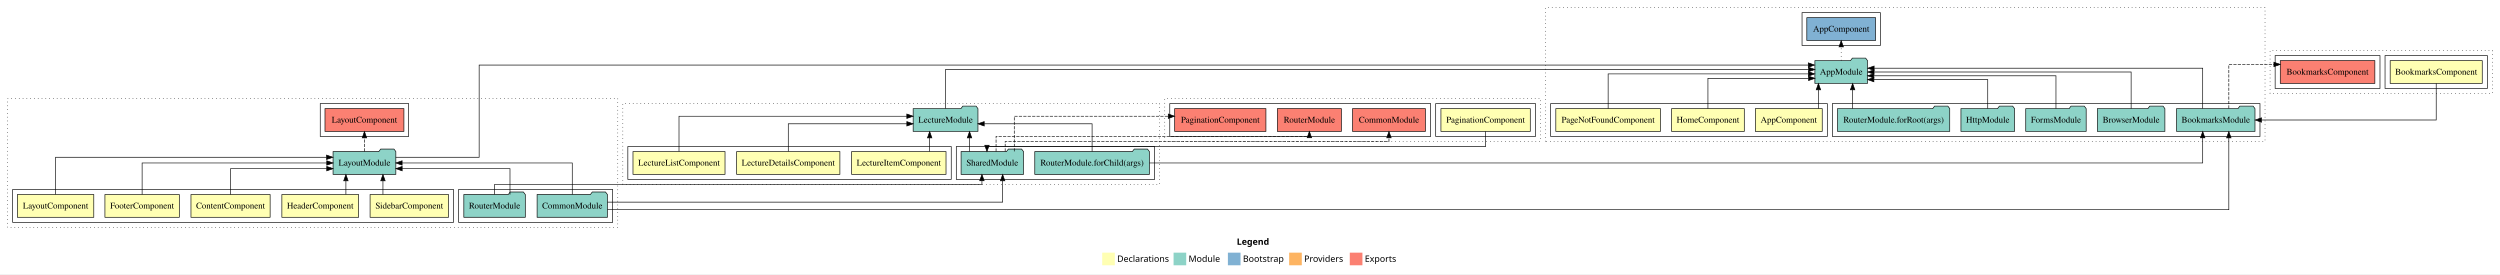
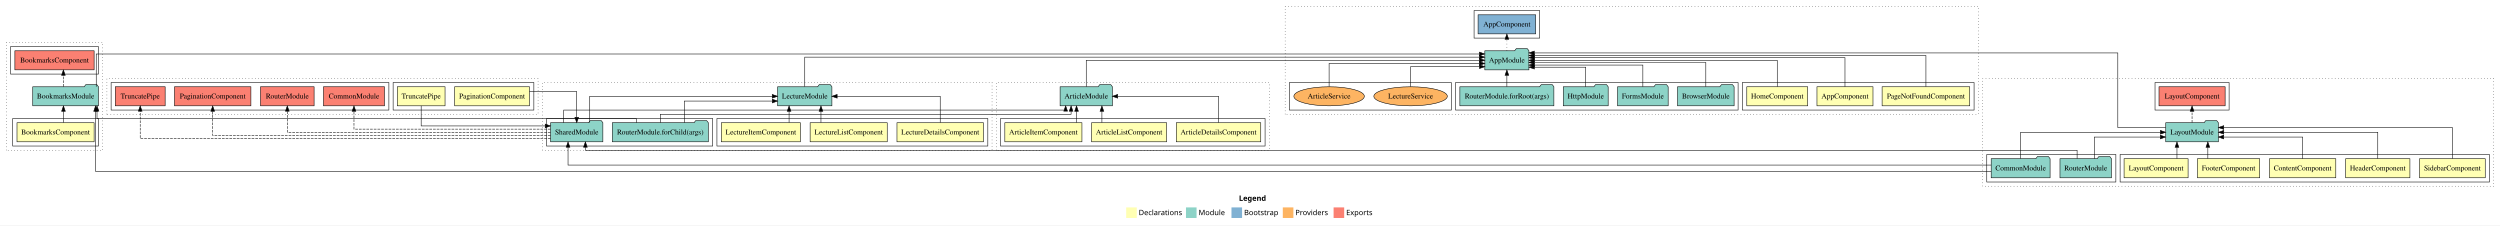
- <svg xmlns="http://www.w3.org/2000/svg" width="3958pt" height="434pt" viewBox="0.00 0.00 3958.00 434.00">
-   <g id="graph0" class="graph" transform="scale(1 1) rotate(0) translate(4 430)">
-     <polygon fill="white" stroke="none" points="-4,4 -4,-430 3954,-430 3954,4 -4,4" />
-     <text text-anchor="start" x="1954.01" y="-42.4" font-family="sans-serif" font-weight="bold" font-size="14.00">Legend</text>
-     <polygon fill="#ffffb3" stroke="none" points="1741,-10 1741,-30 1761,-30 1761,-10 1741,-10" />
-     <text text-anchor="start" x="1764.63" y="-15.4" font-family="sans-serif" font-size="14.00">  Declarations</text>
-     <polygon fill="#8dd3c7" stroke="none" points="1854,-10 1854,-30 1874,-30 1874,-10 1854,-10" />
-     <text text-anchor="start" x="1877.73" y="-15.4" font-family="sans-serif" font-size="14.00">  Module</text>
-     <polygon fill="#80b1d3" stroke="none" points="1940,-10 1940,-30 1960,-30 1960,-10 1940,-10" />
-     <text text-anchor="start" x="1963.78" y="-15.4" font-family="sans-serif" font-size="14.00">  Bootstrap</text>
-     <polygon fill="#fdb462" stroke="none" points="2037,-10 2037,-30 2057,-30 2057,-10 2037,-10" />
-     <text text-anchor="start" x="2060.67" y="-15.4" font-family="sans-serif" font-size="14.00">  Providers</text>
-     <polygon fill="#fb8072" stroke="none" points="2133,-10 2133,-30 2153,-30 2153,-10 2133,-10" />
-     <text text-anchor="start" x="2156.73" y="-15.4" font-family="sans-serif" font-size="14.00">  Exports</text>
+ <svg xmlns="http://www.w3.org/2000/svg" width="4725pt" height="426pt" viewBox="0.00 0.00 4725.00 426.00">
+   <g id="graph0" class="graph" transform="scale(1 1) rotate(0) translate(4 422)">
+     <polygon fill="white" stroke="none" points="-4,4 -4,-422 4721,-422 4721,4 -4,4" />
+     <text text-anchor="start" x="2337.51" y="-42.4" font-family="sans-serif" font-weight="bold" font-size="14.00">Legend</text>
+     <polygon fill="#ffffb3" stroke="none" points="2124.5,-10 2124.5,-30 2144.5,-30 2144.5,-10 2124.5,-10" />
+     <text text-anchor="start" x="2148.13" y="-15.4" font-family="sans-serif" font-size="14.00">  Declarations</text>
+     <polygon fill="#8dd3c7" stroke="none" points="2237.5,-10 2237.5,-30 2257.5,-30 2257.5,-10 2237.5,-10" />
+     <text text-anchor="start" x="2261.23" y="-15.4" font-family="sans-serif" font-size="14.00">  Module</text>
+     <polygon fill="#80b1d3" stroke="none" points="2323.5,-10 2323.5,-30 2343.5,-30 2343.5,-10 2323.5,-10" />
+     <text text-anchor="start" x="2347.28" y="-15.4" font-family="sans-serif" font-size="14.00">  Bootstrap</text>
+     <polygon fill="#fdb462" stroke="none" points="2420.5,-10 2420.5,-30 2440.5,-30 2440.5,-10 2420.5,-10" />
+     <text text-anchor="start" x="2444.17" y="-15.4" font-family="sans-serif" font-size="14.00">  Providers</text>
+     <polygon fill="#fb8072" stroke="none" points="2516.5,-10 2516.5,-30 2536.5,-30 2536.5,-10 2516.5,-10" />
+     <text text-anchor="start" x="2540.23" y="-15.4" font-family="sans-serif" font-size="14.00">  Exports</text>
    <g id="clust1" class="cluster">
-       <polygon fill="none" stroke="black" stroke-dasharray="1,5" points="982,-138 982,-266 1832,-266 1832,-138 982,-138" />
+       <polygon fill="none" stroke="black" stroke-dasharray="1,5" points="1021,-138 1021,-266 1871,-266 1871,-138 1021,-138" />
    </g>
    <g id="clust2" class="cluster">
-       <polygon fill="none" stroke="black" points="990,-146 990,-198 1502,-198 1502,-146 990,-146" />
+       <polygon fill="none" stroke="black" points="1351,-146 1351,-198 1863,-198 1863,-146 1351,-146" />
    </g>
    <g id="clust6" class="cluster">
-       <polygon fill="none" stroke="black" points="1510,-146 1510,-198 1824,-198 1824,-146 1510,-146" />
+       <polygon fill="none" stroke="black" points="1029,-146 1029,-198 1343,-198 1343,-146 1029,-146" />
    </g>
    <g id="clust10" class="cluster">
-       <polygon fill="none" stroke="black" stroke-dasharray="1,5" points="8,-70 8,-274 974,-274 974,-70 8,-70" />
+       <polygon fill="none" stroke="black" stroke-dasharray="1,5" points="3743,-70 3743,-274 4709,-274 4709,-70 3743,-70" />
    </g>
    <g id="clust11" class="cluster">
-       <polygon fill="none" stroke="black" points="16,-78 16,-130 714,-130 714,-78 16,-78" />
+       <polygon fill="none" stroke="black" points="4003,-78 4003,-130 4701,-130 4701,-78 4003,-78" />
    </g>
    <g id="clust17" class="cluster">
-       <polygon fill="none" stroke="black" points="722,-78 722,-130 966,-130 966,-78 722,-78" />
+       <polygon fill="none" stroke="black" points="3751,-78 3751,-130 3995,-130 3995,-78 3751,-78" />
    </g>
    <g id="clust18" class="cluster">
-       <polygon fill="none" stroke="black" points="503,-214 503,-266 643,-266 643,-214 503,-214" />
+       <polygon fill="none" stroke="black" points="4069,-214 4069,-266 4209,-266 4209,-214 4069,-214" />
    </g>
    <g id="clust21" class="cluster">
-       <polygon fill="none" stroke="black" stroke-dasharray="1,5" points="1840,-206 1840,-274 2435,-274 2435,-206 1840,-206" />
+       <polygon fill="none" stroke="black" stroke-dasharray="1,5" points="198,-206 198,-274 1013,-274 1013,-206 198,-206" />
    </g>
    <g id="clust22" class="cluster">
-       <polygon fill="none" stroke="black" points="2269,-214 2269,-266 2427,-266 2427,-214 2269,-214" />
-     </g>
-     <g id="clust25" class="cluster">
-       <polygon fill="none" stroke="black" points="1848,-214 1848,-266 2261,-266 2261,-214 1848,-214" />
-     </g>
-     <g id="clust28" class="cluster">
-       <polygon fill="none" stroke="black" stroke-dasharray="1,5" points="2443,-206 2443,-418 3582,-418 3582,-206 2443,-206" />
+       <polygon fill="none" stroke="black" points="739,-214 739,-266 1005,-266 1005,-214 739,-214" />
+     </g>
+     <g id="clust26" class="cluster">
+       <polygon fill="none" stroke="black" points="206,-214 206,-266 731,-266 731,-214 206,-214" />
    </g>
    <g id="clust29" class="cluster">
-       <polygon fill="none" stroke="black" points="2451,-214 2451,-266 2889,-266 2889,-214 2451,-214" />
+       <polygon fill="none" stroke="black" stroke-dasharray="1,5" points="8,-138 8,-342 190,-342 190,-138 8,-138" />
+     </g>
+     <g id="clust30" class="cluster">
+       <polygon fill="none" stroke="black" points="20,-146 20,-198 182,-198 182,-146 20,-146" />
    </g>
    <g id="clust33" class="cluster">
-       <polygon fill="none" stroke="black" points="2897,-214 2897,-266 3574,-266 3574,-214 2897,-214" />
-     </g>
-     <g id="clust35" class="cluster">
-       <polygon fill="none" stroke="black" points="2849,-358 2849,-410 2973,-410 2973,-358 2849,-358" />
+       <polygon fill="none" stroke="black" points="16,-282 16,-334 182,-334 182,-282 16,-282" />
+     </g>
+     <g id="clust36" class="cluster">
+       <polygon fill="none" stroke="black" stroke-dasharray="1,5" points="1879,-138 1879,-266 2395,-266 2395,-138 1879,-138" />
    </g>
    <g id="clust37" class="cluster">
-       <polygon fill="none" stroke="black" stroke-dasharray="1,5" points="3590,-282 3590,-350 3942,-350 3942,-282 3590,-282" />
-     </g>
-     <g id="clust38" class="cluster">
-       <polygon fill="none" stroke="black" points="3772,-290 3772,-342 3934,-342 3934,-290 3772,-290" />
-     </g>
-     <g id="clust41" class="cluster">
-       <polygon fill="none" stroke="black" points="3598,-290 3598,-342 3764,-342 3764,-290 3598,-290" />
+       <polygon fill="none" stroke="black" points="1887,-146 1887,-198 2387,-198 2387,-146 1887,-146" />
+     </g>
+     <g id="clust45" class="cluster">
+       <polygon fill="none" stroke="black" stroke-dasharray="1,5" points="2425,-206 2425,-410 3735,-410 3735,-206 2425,-206" />
+     </g>
+     <g id="clust46" class="cluster">
+       <polygon fill="none" stroke="black" points="3289,-214 3289,-266 3727,-266 3727,-214 3289,-214" />
+     </g>
+     <g id="clust50" class="cluster">
+       <polygon fill="none" stroke="black" points="2747,-214 2747,-266 3281,-266 3281,-214 2747,-214" />
+     </g>
+     <g id="clust52" class="cluster">
+       <polygon fill="none" stroke="black" points="2782,-350 2782,-402 2906,-402 2906,-350 2782,-350" />
+     </g>
+     <g id="clust53" class="cluster">
+       <polygon fill="none" stroke="black" points="2433,-214 2433,-266 2739,-266 2739,-214 2433,-214" />
    </g>
    <g id="node1" class="node">
-       <polygon fill="#ffffb3" stroke="black" points="1143.86,-190 998.142,-190 998.142,-154 1143.86,-154 1143.86,-190" />
-       <text text-anchor="middle" x="1071" y="-167.8" font-family="Times,serif" font-size="14.00">LectureListComponent</text>
+       <polygon fill="#ffffb3" stroke="black" points="1672.86,-190 1527.14,-190 1527.14,-154 1672.86,-154 1672.86,-190" />
+       <text text-anchor="middle" x="1600" y="-167.8" font-family="Times,serif" font-size="14.00">LectureListComponent</text>
    </g>
    <g id="node4" class="node">
-       <polygon fill="#8dd3c7" stroke="black" points="1544.3,-258 1541.3,-262 1520.3,-262 1517.3,-258 1441.7,-258 1441.7,-222 1544.3,-222 1544.3,-258" />
-       <text text-anchor="middle" x="1493" y="-235.8" font-family="Times,serif" font-size="14.00">LectureModule</text>
+       <polygon fill="#8dd3c7" stroke="black" points="1568.3,-258 1565.3,-262 1544.3,-262 1541.3,-258 1465.7,-258 1465.7,-222 1568.3,-222 1568.3,-258" />
+       <text text-anchor="middle" x="1517" y="-235.8" font-family="Times,serif" font-size="14.00">LectureModule</text>
    </g>
    <g id="edge1" class="edge">
-       <path fill="none" stroke="black" d="M1071,-190.292C1071,-212.206 1071,-246 1071,-246 1071,-246 1431.68,-246 1431.68,-246" />
-       <polygon fill="black" stroke="black" points="1431.68,-249.5 1441.68,-246 1431.68,-242.5 1431.68,-249.5" />
+       <path fill="none" stroke="black" d="M1547.61,-190.223C1547.61,-190.223 1547.61,-211.727 1547.61,-211.727" />
+       <polygon fill="black" stroke="black" points="1544.11,-211.727 1547.61,-221.727 1551.11,-211.727 1544.11,-211.727" />
    </g>
    <g id="node2" class="node">
-       <polygon fill="#ffffb3" stroke="black" points="1493.74,-190 1344.26,-190 1344.26,-154 1493.74,-154 1493.74,-190" />
-       <text text-anchor="middle" x="1419" y="-167.8" font-family="Times,serif" font-size="14.00">LectureItemComponent</text>
+       <polygon fill="#ffffb3" stroke="black" points="1508.74,-190 1359.26,-190 1359.26,-154 1508.74,-154 1508.74,-190" />
+       <text text-anchor="middle" x="1434" y="-167.8" font-family="Times,serif" font-size="14.00">LectureItemComponent</text>
    </g>
    <g id="edge2" class="edge">
-       <path fill="none" stroke="black" d="M1467.86,-190.223C1467.86,-190.223 1467.86,-211.727 1467.86,-211.727" />
-       <polygon fill="black" stroke="black" points="1464.36,-211.727 1467.86,-221.727 1471.36,-211.727 1464.36,-211.727" />
+       <path fill="none" stroke="black" d="M1487.36,-190.223C1487.36,-190.223 1487.36,-211.727 1487.36,-211.727" />
+       <polygon fill="black" stroke="black" points="1483.86,-211.727 1487.36,-221.727 1490.86,-211.727 1483.86,-211.727" />
    </g>
    <g id="node3" class="node">
-       <polygon fill="#ffffb3" stroke="black" points="1325.73,-190 1162.27,-190 1162.27,-154 1325.73,-154 1325.73,-190" />
-       <text text-anchor="middle" x="1244" y="-167.8" font-family="Times,serif" font-size="14.00">LectureDetailsComponent</text>
+       <polygon fill="#ffffb3" stroke="black" points="1854.73,-190 1691.27,-190 1691.27,-154 1854.73,-154 1854.73,-190" />
+       <text text-anchor="middle" x="1773" y="-167.8" font-family="Times,serif" font-size="14.00">LectureDetailsComponent</text>
    </g>
    <g id="edge3" class="edge">
-       <path fill="none" stroke="black" d="M1244,-190.267C1244,-208.555 1244,-234 1244,-234 1244,-234 1431.71,-234 1431.71,-234" />
-       <polygon fill="black" stroke="black" points="1431.71,-237.5 1441.71,-234 1431.71,-230.5 1431.71,-237.5" />
+       <path fill="none" stroke="black" d="M1773,-190.223C1773,-210.365 1773,-240 1773,-240 1773,-240 1578.19,-240 1578.19,-240" />
+       <polygon fill="black" stroke="black" points="1578.19,-236.5 1568.19,-240 1578.19,-243.5 1578.19,-236.5" />
+     </g>
+     <g id="node32" class="node">
+       <polygon fill="#8dd3c7" stroke="black" points="2885.66,-326 2882.66,-330 2861.66,-330 2858.66,-326 2802.34,-326 2802.34,-290 2885.66,-290 2885.66,-326" />
+       <text text-anchor="middle" x="2844" y="-303.8" font-family="Times,serif" font-size="14.00">AppModule</text>
+     </g>
+     <g id="edge38" class="edge">
+       <path fill="none" stroke="black" d="M1517,-258.292C1517,-280.206 1517,-314 1517,-314 1517,-314 2792.09,-314 2792.09,-314" />
+       <polygon fill="black" stroke="black" points="2792.09,-317.5 2802.09,-314 2792.09,-310.5 2792.09,-317.5" />
+     </g>
+     <g id="node5" class="node">
+       <polygon fill="#8dd3c7" stroke="black" points="1135.42,-190 1132.42,-194 1111.42,-194 1108.42,-190 1036.58,-190 1036.58,-154 1135.42,-154 1135.42,-190" />
+       <text text-anchor="middle" x="1086" y="-167.8" font-family="Times,serif" font-size="14.00">SharedModule</text>
+     </g>
+     <g id="edge4" class="edge">
+       <path fill="none" stroke="black" d="M1110.61,-190.223C1110.61,-210.365 1110.61,-240 1110.61,-240 1110.61,-240 1455.53,-240 1455.53,-240" />
+       <polygon fill="black" stroke="black" points="1455.53,-243.5 1465.53,-240 1455.53,-236.5 1455.53,-243.5" />
+     </g>
+     <g id="node18" class="node">
+       <polygon fill="#fb8072" stroke="black" points="722.668,-258 607.332,-258 607.332,-222 722.668,-222 722.668,-258" />
+       <text text-anchor="middle" x="665" y="-235.8" font-family="Times,serif" font-size="14.00">CommonModule </text>
+     </g>
+     <g id="edge18" class="edge">
+       <path fill="none" stroke="black" stroke-dasharray="5,2" d="M1036.47,-178C925.18,-178 665,-178 665,-178 665,-178 665,-211.733 665,-211.733" />
+       <polygon fill="black" stroke="black" points="661.5,-211.733 665,-221.733 668.5,-211.733 661.5,-211.733" />
+     </g>
+     <g id="node19" class="node">
+       <polygon fill="#fb8072" stroke="black" points="589.652,-258 488.348,-258 488.348,-222 589.652,-222 589.652,-258" />
+       <text text-anchor="middle" x="539" y="-235.8" font-family="Times,serif" font-size="14.00">RouterModule </text>
+     </g>
+     <g id="edge19" class="edge">
+       <path fill="none" stroke="black" stroke-dasharray="5,2" d="M1036.49,-172C901.844,-172 539,-172 539,-172 539,-172 539,-211.777 539,-211.777" />
+       <polygon fill="black" stroke="black" points="535.5,-211.777 539,-221.777 542.5,-211.777 535.5,-211.777" />
+     </g>
+     <g id="node20" class="node">
+       <polygon fill="#fb8072" stroke="black" points="470.216,-258 325.784,-258 325.784,-222 470.216,-222 470.216,-258" />
+       <text text-anchor="middle" x="398" y="-235.8" font-family="Times,serif" font-size="14.00">PaginationComponent </text>
+     </g>
+     <g id="edge20" class="edge">
+       <path fill="none" stroke="black" stroke-dasharray="5,2" d="M1036.52,-166C878.769,-166 398,-166 398,-166 398,-166 398,-211.708 398,-211.708" />
+       <polygon fill="black" stroke="black" points="394.5,-211.708 398,-221.708 401.5,-211.708 394.5,-211.708" />
+     </g>
+     <g id="node21" class="node">
+       <polygon fill="#fb8072" stroke="black" points="308.135,-258 213.865,-258 213.865,-222 308.135,-222 308.135,-258" />
+       <text text-anchor="middle" x="261" y="-235.8" font-family="Times,serif" font-size="14.00">TruncatePipe </text>
+     </g>
+     <g id="edge21" class="edge">
+       <path fill="none" stroke="black" stroke-dasharray="5,2" d="M1036.56,-160C858.57,-160 261,-160 261,-160 261,-160 261,-211.847 261,-211.847" />
+       <polygon fill="black" stroke="black" points="257.5,-211.847 261,-221.847 264.5,-211.847 257.5,-211.847" />
+     </g>
+     <g id="node28" class="node">
+       <polygon fill="#8dd3c7" stroke="black" points="2098.42,-258 2095.42,-262 2074.42,-262 2071.42,-258 1999.58,-258 1999.58,-222 2098.42,-222 2098.42,-258" />
+       <text text-anchor="middle" x="2049" y="-235.8" font-family="Times,serif" font-size="14.00">ArticleModule</text>
+     </g>
+     <g id="edge29" class="edge">
+       <path fill="none" stroke="black" d="M1061.39,-190.056C1061.39,-201.439 1061.39,-214 1061.39,-214 1061.39,-214 2010.08,-214 2010.08,-214 2010.08,-214 2010.08,-214.794 2010.08,-214.794" />
+       <polygon fill="black" stroke="black" points="2006.58,-211.942 2010.08,-221.942 2013.58,-211.942 2006.58,-211.942" />
+     </g>
+     <g id="node6" class="node">
+       <polygon fill="#8dd3c7" stroke="black" points="1334.73,-190 1331.73,-194 1310.73,-194 1307.73,-190 1153.27,-190 1153.27,-154 1334.73,-154 1334.73,-190" />
+       <text text-anchor="middle" x="1244" y="-167.8" font-family="Times,serif" font-size="14.00">RouterModule.forChild(args)</text>
+     </g>
+     <g id="edge5" class="edge">
+       <path fill="none" stroke="black" d="M1289.31,-190.023C1289.31,-207.373 1289.31,-231 1289.31,-231 1289.31,-231 1455.62,-231 1455.62,-231" />
+       <polygon fill="black" stroke="black" points="1455.62,-234.5 1465.62,-231 1455.62,-227.5 1455.62,-234.5" />
    </g>
    <g id="node23" class="node">
-       <polygon fill="#8dd3c7" stroke="black" points="2952.66,-334 2949.66,-338 2928.66,-338 2925.66,-334 2869.34,-334 2869.34,-298 2952.66,-298 2952.66,-334" />
-       <text text-anchor="middle" x="2911" y="-311.8" font-family="Times,serif" font-size="14.00">AppModule</text>
+       <polygon fill="#8dd3c7" stroke="black" points="182.097,-258 179.097,-262 158.097,-262 155.097,-258 57.903,-258 57.903,-222 182.097,-222 182.097,-258" />
+       <text text-anchor="middle" x="120" y="-235.8" font-family="Times,serif" font-size="14.00">BookmarksModule</text>
+     </g>
+     <g id="edge24" class="edge">
+       <path fill="none" stroke="black" d="M1198.69,-190.058C1198.69,-194.495 1198.69,-198 1198.69,-198 1198.69,-198 179.345,-198 179.345,-198 179.345,-198 179.345,-211.944 179.345,-211.944" />
+       <polygon fill="black" stroke="black" points="175.846,-211.944 179.345,-221.944 182.846,-211.945 175.846,-211.944" />
+     </g>
+     <g id="edge30" class="edge">
+       <path fill="none" stroke="black" d="M1244,-190.194C1244,-198.278 1244,-206 1244,-206 1244,-206 2020.36,-206 2020.36,-206 2020.36,-206 2020.36,-211.806 2020.36,-211.806" />
+       <polygon fill="black" stroke="black" points="2016.86,-211.806 2020.36,-221.806 2023.86,-211.806 2016.86,-211.806" />
+     </g>
+     <g id="node7" class="node">
+       <polygon fill="#ffffb3" stroke="black" points="4131.49,-122 4010.51,-122 4010.51,-86 4131.49,-86 4131.49,-122" />
+       <text text-anchor="middle" x="4071" y="-99.8" font-family="Times,serif" font-size="14.00">LayoutComponent</text>
+     </g>
+     <g id="node12" class="node">
+       <polygon fill="#8dd3c7" stroke="black" points="4188.71,-190 4185.71,-194 4164.71,-194 4161.71,-190 4089.29,-190 4089.29,-154 4188.71,-154 4188.71,-190" />
+       <text text-anchor="middle" x="4139" y="-167.8" font-family="Times,serif" font-size="14.00">LayoutModule</text>
+     </g>
+     <g id="edge6" class="edge">
+       <path fill="none" stroke="black" d="M4110.45,-122.223C4110.45,-122.223 4110.45,-143.727 4110.45,-143.727" />
+       <polygon fill="black" stroke="black" points="4106.95,-143.727 4110.45,-153.727 4113.95,-143.727 4106.95,-143.727" />
+     </g>
+     <g id="node8" class="node">
+       <polygon fill="#ffffb3" stroke="black" points="4693.1,-122 4568.9,-122 4568.9,-86 4693.1,-86 4693.1,-122" />
+       <text text-anchor="middle" x="4631" y="-99.8" font-family="Times,serif" font-size="14.00">SidebarComponent</text>
+     </g>
+     <g id="edge7" class="edge">
+       <path fill="none" stroke="black" d="M4631,-122.248C4631,-145.018 4631,-181 4631,-181 4631,-181 4198.88,-181 4198.88,-181" />
+       <polygon fill="black" stroke="black" points="4198.88,-177.5 4188.88,-181 4198.88,-184.5 4198.88,-177.5" />
+     </g>
+     <g id="node9" class="node">
+       <polygon fill="#ffffb3" stroke="black" points="4550.74,-122 4429.26,-122 4429.26,-86 4550.74,-86 4550.74,-122" />
+       <text text-anchor="middle" x="4490" y="-99.8" font-family="Times,serif" font-size="14.00">HeaderComponent</text>
+     </g>
+     <g id="edge8" class="edge">
+       <path fill="none" stroke="black" d="M4490,-122.223C4490,-142.365 4490,-172 4490,-172 4490,-172 4198.92,-172 4198.92,-172" />
+       <polygon fill="black" stroke="black" points="4198.92,-168.5 4188.92,-172 4198.92,-175.5 4198.92,-168.5" />
+     </g>
+     <g id="node10" class="node">
+       <polygon fill="#ffffb3" stroke="black" points="4410.67,-122 4285.33,-122 4285.33,-86 4410.67,-86 4410.67,-122" />
+       <text text-anchor="middle" x="4348" y="-99.8" font-family="Times,serif" font-size="14.00">ContentComponent</text>
+     </g>
+     <g id="edge9" class="edge">
+       <path fill="none" stroke="black" d="M4348,-122.023C4348,-139.373 4348,-163 4348,-163 4348,-163 4198.8,-163 4198.8,-163" />
+       <polygon fill="black" stroke="black" points="4198.8,-159.5 4188.8,-163 4198.8,-166.5 4198.8,-159.5" />
+     </g>
+     <g id="node11" class="node">
+       <polygon fill="#ffffb3" stroke="black" points="4266.88,-122 4149.12,-122 4149.12,-86 4266.88,-86 4266.88,-122" />
+       <text text-anchor="middle" x="4208" y="-99.8" font-family="Times,serif" font-size="14.00">FooterComponent</text>
+     </g>
+     <g id="edge10" class="edge">
+       <path fill="none" stroke="black" d="M4168.83,-122.223C4168.83,-122.223 4168.83,-143.727 4168.83,-143.727" />
+       <polygon fill="black" stroke="black" points="4165.33,-143.727 4168.83,-153.727 4172.33,-143.727 4165.33,-143.727" />
+     </g>
+     <g id="node15" class="node">
+       <polygon fill="#fb8072" stroke="black" points="4201.49,-258 4076.51,-258 4076.51,-222 4201.49,-222 4201.49,-258" />
+       <text text-anchor="middle" x="4139" y="-235.8" font-family="Times,serif" font-size="14.00">LayoutComponent </text>
+     </g>
+     <g id="edge13" class="edge">
+       <path fill="none" stroke="black" stroke-dasharray="5,2" d="M4139,-190.223C4139,-190.223 4139,-211.727 4139,-211.727" />
+       <polygon fill="black" stroke="black" points="4135.5,-211.727 4139,-221.727 4142.5,-211.727 4135.5,-211.727" />
+     </g>
+     <g id="edge37" class="edge">
+       <path fill="none" stroke="black" d="M4089.13,-181C4048.79,-181 3998.67,-181 3998.67,-181 3998.67,-181 3998.67,-322 3998.67,-322 3998.67,-322 2895.78,-322 2895.78,-322" />
+       <polygon fill="black" stroke="black" points="2895.78,-318.5 2885.78,-322 2895.78,-325.5 2895.78,-318.5" />
+     </g>
+     <g id="node13" class="node">
+       <polygon fill="#8dd3c7" stroke="black" points="3870.67,-122 3867.67,-126 3846.67,-126 3843.67,-122 3759.33,-122 3759.33,-86 3870.67,-86 3870.67,-122" />
+       <text text-anchor="middle" x="3815" y="-99.8" font-family="Times,serif" font-size="14.00">CommonModule</text>
+     </g>
+     <g id="edge16" class="edge">
+       <path fill="none" stroke="black" d="M3759.23,-110C3369.54,-110 1069.6,-110 1069.6,-110 1069.6,-110 1069.6,-143.733 1069.6,-143.733" />
+       <polygon fill="black" stroke="black" points="1066.1,-143.733 1069.6,-153.733 1073.1,-143.733 1066.1,-143.733" />
+     </g>
+     <g id="edge11" class="edge">
+       <path fill="none" stroke="black" d="M3815,-122.223C3815,-142.365 3815,-172 3815,-172 3815,-172 4079.09,-172 4079.09,-172" />
+       <polygon fill="black" stroke="black" points="4079.09,-175.5 4089.09,-172 4079.09,-168.5 4079.09,-175.5" />
+     </g>
+     <g id="edge23" class="edge">
+       <path fill="none" stroke="black" d="M3759.31,-98C3301.56,-98 176.643,-98 176.643,-98 176.643,-98 176.643,-211.727 176.643,-211.727" />
+       <polygon fill="black" stroke="black" points="173.143,-211.727 176.643,-221.727 180.143,-211.727 173.143,-211.727" />
+     </g>
+     <g id="node14" class="node">
+       <polygon fill="#8dd3c7" stroke="black" points="3986.65,-122 3983.65,-126 3962.65,-126 3959.65,-122 3889.35,-122 3889.35,-86 3986.65,-86 3986.65,-122" />
+       <text text-anchor="middle" x="3938" y="-99.8" font-family="Times,serif" font-size="14.00">RouterModule</text>
+     </g>
+     <g id="edge17" class="edge">
+       <path fill="none" stroke="black" d="M3921.72,-122.194C3921.72,-130.278 3921.72,-138 3921.72,-138 3921.72,-138 1102.4,-138 1102.4,-138 1102.4,-138 1102.4,-143.806 1102.4,-143.806" />
+       <polygon fill="black" stroke="black" points="1098.9,-143.806 1102.4,-153.806 1105.9,-143.806 1098.9,-143.806" />
+     </g>
+     <g id="edge12" class="edge">
+       <path fill="none" stroke="black" d="M3954.28,-122.023C3954.28,-139.373 3954.28,-163 3954.28,-163 3954.28,-163 4079.01,-163 4079.01,-163" />
+       <polygon fill="black" stroke="black" points="4079.01,-166.5 4089.01,-163 4079.01,-159.5 4079.01,-166.5" />
+     </g>
+     <g id="node16" class="node">
+       <polygon fill="#ffffb3" stroke="black" points="996.716,-258 855.284,-258 855.284,-222 996.716,-222 996.716,-258" />
+       <text text-anchor="middle" x="926" y="-235.8" font-family="Times,serif" font-size="14.00">PaginationComponent</text>
+     </g>
+     <g id="edge14" class="edge">
+       <path fill="none" stroke="black" d="M996.644,-249C1039.51,-249 1086,-249 1086,-249 1086,-249 1086,-200.248 1086,-200.248" />
+       <polygon fill="black" stroke="black" points="1089.5,-200.248 1086,-190.248 1082.5,-200.248 1089.5,-200.248" />
+     </g>
+     <g id="node17" class="node">
+       <polygon fill="#ffffb3" stroke="black" points="837.136,-258 746.864,-258 746.864,-222 837.136,-222 837.136,-258" />
+       <text text-anchor="middle" x="792" y="-235.8" font-family="Times,serif" font-size="14.00">TruncatePipe</text>
+     </g>
+     <g id="edge15" class="edge">
+       <path fill="none" stroke="black" d="M792,-221.973C792,-205.602 792,-184 792,-184 792,-184 1026.46,-184 1026.46,-184" />
+       <polygon fill="black" stroke="black" points="1026.46,-187.5 1036.46,-184 1026.46,-180.5 1026.46,-187.5" />
+     </g>
+     <g id="node22" class="node">
+       <polygon fill="#ffffb3" stroke="black" points="173.879,-190 28.121,-190 28.121,-154 173.879,-154 173.879,-190" />
+       <text text-anchor="middle" x="101" y="-167.8" font-family="Times,serif" font-size="14.00">BookmarksComponent</text>
+     </g>
+     <g id="edge22" class="edge">
+       <path fill="none" stroke="black" d="M115.946,-190.223C115.946,-190.223 115.946,-211.727 115.946,-211.727" />
+       <polygon fill="black" stroke="black" points="112.446,-211.727 115.946,-221.727 119.446,-211.727 112.446,-211.727" />
+     </g>
+     <g id="node24" class="node">
+       <polygon fill="#fb8072" stroke="black" points="173.88,-326 24.12,-326 24.12,-290 173.88,-290 173.88,-326" />
+       <text text-anchor="middle" x="99" y="-303.8" font-family="Times,serif" font-size="14.00">BookmarksComponent </text>
+     </g>
+     <g id="edge25" class="edge">
+       <path fill="none" stroke="black" stroke-dasharray="5,2" d="M115.821,-258.223C115.821,-258.223 115.821,-279.727 115.821,-279.727" />
+       <polygon fill="black" stroke="black" points="112.321,-279.727 115.821,-289.727 119.321,-279.727 112.321,-279.727" />
+     </g>
+     <g id="edge40" class="edge">
+       <path fill="none" stroke="black" d="M177.869,-258.153C177.869,-281.757 177.869,-320 177.869,-320 177.869,-320 2792.12,-320 2792.12,-320" />
+       <polygon fill="black" stroke="black" points="2792.12,-323.5 2802.12,-320 2792.12,-316.5 2792.12,-323.5" />
+     </g>
+     <g id="node25" class="node">
+       <polygon fill="#ffffb3" stroke="black" points="2200.98,-190 2059.02,-190 2059.02,-154 2200.98,-154 2200.98,-190" />
+       <text text-anchor="middle" x="2130" y="-167.8" font-family="Times,serif" font-size="14.00">ArticleListComponent</text>
+     </g>
+     <g id="edge26" class="edge">
+       <path fill="none" stroke="black" d="M2078.61,-190.223C2078.61,-190.223 2078.61,-211.727 2078.61,-211.727" />
+       <polygon fill="black" stroke="black" points="2075.11,-211.727 2078.61,-221.727 2082.11,-211.727 2075.11,-211.727" />
+     </g>
+     <g id="node26" class="node">
+       <polygon fill="#ffffb3" stroke="black" points="2040.86,-190 1895.14,-190 1895.14,-154 2040.86,-154 2040.86,-190" />
+       <text text-anchor="middle" x="1968" y="-167.8" font-family="Times,serif" font-size="14.00">ArticleItemComponent</text>
    </g>
    <g id="edge27" class="edge">
-       <path fill="none" stroke="black" d="M1493,-258.153C1493,-281.757 1493,-320 1493,-320 1493,-320 2859.33,-320 2859.33,-320" />
-       <polygon fill="black" stroke="black" points="2859.33,-323.5 2869.33,-320 2859.33,-316.5 2859.33,-323.5" />
-     </g>
-     <g id="node5" class="node">
-       <polygon fill="#8dd3c7" stroke="black" points="1616.42,-190 1613.42,-194 1592.42,-194 1589.42,-190 1517.58,-190 1517.58,-154 1616.42,-154 1616.42,-190" />
-       <text text-anchor="middle" x="1567" y="-167.8" font-family="Times,serif" font-size="14.00">SharedModule</text>
-     </g>
-     <g id="edge4" class="edge">
-       <path fill="none" stroke="black" d="M1530.97,-190.223C1530.97,-190.223 1530.97,-211.727 1530.97,-211.727" />
-       <polygon fill="black" stroke="black" points="1527.47,-211.727 1530.97,-221.727 1534.47,-211.727 1527.47,-211.727" />
-     </g>
-     <g id="node17" class="node">
-       <polygon fill="#fb8072" stroke="black" points="2252.67,-258 2137.33,-258 2137.33,-222 2252.67,-222 2252.67,-258" />
-       <text text-anchor="middle" x="2195" y="-235.8" font-family="Times,serif" font-size="14.00">CommonModule </text>
-     </g>
-     <g id="edge17" class="edge">
-       <path fill="none" stroke="black" stroke-dasharray="5,2" d="M1587.39,-190.194C1587.39,-198.278 1587.39,-206 1587.39,-206 1587.39,-206 2195,-206 2195,-206 2195,-206 2195,-211.806 2195,-211.806" />
-       <polygon fill="black" stroke="black" points="2191.5,-211.806 2195,-221.806 2198.5,-211.806 2191.5,-211.806" />
-     </g>
-     <g id="node18" class="node">
-       <polygon fill="#fb8072" stroke="black" points="2119.65,-258 2018.35,-258 2018.35,-222 2119.65,-222 2119.65,-258" />
-       <text text-anchor="middle" x="2069" y="-235.8" font-family="Times,serif" font-size="14.00">RouterModule </text>
-     </g>
-     <g id="edge18" class="edge">
-       <path fill="none" stroke="black" stroke-dasharray="5,2" d="M1572.97,-190.056C1572.97,-201.439 1572.97,-214 1572.97,-214 1572.97,-214 2069,-214 2069,-214 2069,-214 2069,-214.794 2069,-214.794" />
-       <polygon fill="black" stroke="black" points="2065.5,-211.942 2069,-221.942 2072.5,-211.942 2065.5,-211.942" />
-     </g>
-     <g id="node19" class="node">
-       <polygon fill="#fb8072" stroke="black" points="2000.22,-258 1855.78,-258 1855.78,-222 2000.22,-222 2000.22,-258" />
-       <text text-anchor="middle" x="1928" y="-235.8" font-family="Times,serif" font-size="14.00">PaginationComponent </text>
-     </g>
-     <g id="edge19" class="edge">
-       <path fill="none" stroke="black" stroke-dasharray="5,2" d="M1601.8,-190.292C1601.8,-212.206 1601.8,-246 1601.8,-246 1601.8,-246 1845.61,-246 1845.61,-246" />
-       <polygon fill="black" stroke="black" points="1845.61,-249.5 1855.61,-246 1845.61,-242.5 1845.61,-249.5" />
-     </g>
-     <g id="node6" class="node">
-       <polygon fill="#8dd3c7" stroke="black" points="1815.73,-190 1812.73,-194 1791.73,-194 1788.73,-190 1634.27,-190 1634.27,-154 1815.73,-154 1815.73,-190" />
-       <text text-anchor="middle" x="1725" y="-167.8" font-family="Times,serif" font-size="14.00">RouterModule.forChild(args)</text>
-     </g>
-     <g id="edge5" class="edge">
-       <path fill="none" stroke="black" d="M1725,-190.267C1725,-208.555 1725,-234 1725,-234 1725,-234 1554.2,-234 1554.2,-234" />
-       <polygon fill="black" stroke="black" points="1554.2,-230.5 1544.2,-234 1554.2,-237.5 1554.2,-230.5" />
+       <path fill="none" stroke="black" d="M2030.64,-190.223C2030.64,-190.223 2030.64,-211.727 2030.64,-211.727" />
+       <polygon fill="black" stroke="black" points="2027.14,-211.727 2030.64,-221.727 2034.14,-211.727 2027.14,-211.727" />
    </g>
    <g id="node27" class="node">
-       <polygon fill="#8dd3c7" stroke="black" points="3566.1,-258 3563.1,-262 3542.1,-262 3539.1,-258 3441.9,-258 3441.9,-222 3566.1,-222 3566.1,-258" />
-       <text text-anchor="middle" x="3504" y="-235.8" font-family="Times,serif" font-size="14.00">BookmarksModule</text>
+       <polygon fill="#ffffb3" stroke="black" points="2378.85,-190 2219.15,-190 2219.15,-154 2378.85,-154 2378.85,-190" />
+       <text text-anchor="middle" x="2299" y="-167.8" font-family="Times,serif" font-size="14.00">ArticleDetailsComponent</text>
+     </g>
+     <g id="edge28" class="edge">
+       <path fill="none" stroke="black" d="M2299,-190.223C2299,-210.365 2299,-240 2299,-240 2299,-240 2108.39,-240 2108.39,-240" />
+       <polygon fill="black" stroke="black" points="2108.39,-236.5 2098.39,-240 2108.39,-243.5 2108.39,-236.5" />
+     </g>
+     <g id="edge39" class="edge">
+       <path fill="none" stroke="black" d="M2049,-258.223C2049,-278.365 2049,-308 2049,-308 2049,-308 2792.1,-308 2792.1,-308" />
+       <polygon fill="black" stroke="black" points="2792.1,-311.5 2802.1,-308 2792.1,-304.5 2792.1,-311.5" />
+     </g>
+     <g id="node29" class="node">
+       <polygon fill="#ffffb3" stroke="black" points="3535.94,-258 3430.06,-258 3430.06,-222 3535.94,-222 3535.94,-258" />
+       <text text-anchor="middle" x="3483" y="-235.8" font-family="Times,serif" font-size="14.00">AppComponent</text>
+     </g>
+     <g id="edge31" class="edge">
+       <path fill="none" stroke="black" d="M3483,-258.045C3483,-279.662 3483,-313 3483,-313 3483,-313 2895.93,-313 2895.93,-313" />
+       <polygon fill="black" stroke="black" points="2895.93,-309.5 2885.93,-313 2895.93,-316.5 2895.93,-309.5" />
+     </g>
+     <g id="node30" class="node">
+       <polygon fill="#ffffb3" stroke="black" points="3412.55,-258 3297.45,-258 3297.45,-222 3412.55,-222 3412.55,-258" />
+       <text text-anchor="middle" x="3355" y="-235.8" font-family="Times,serif" font-size="14.00">HomeComponent</text>
+     </g>
+     <g id="edge32" class="edge">
+       <path fill="none" stroke="black" d="M3355,-258.223C3355,-278.365 3355,-308 3355,-308 3355,-308 2895.82,-308 2895.82,-308" />
+       <polygon fill="black" stroke="black" points="2895.82,-304.5 2885.82,-308 2895.82,-311.5 2895.82,-304.5" />
+     </g>
+     <g id="node31" class="node">
+       <polygon fill="#ffffb3" stroke="black" points="3718.82,-258 3553.18,-258 3553.18,-222 3718.82,-222 3718.82,-258" />
+       <text text-anchor="middle" x="3636" y="-235.8" font-family="Times,serif" font-size="14.00">PageNotFoundComponent</text>
    </g>
    <g id="edge33" class="edge">
-       <path fill="none" stroke="black" d="M1815.83,-172C2175.89,-172 3483.32,-172 3483.32,-172 3483.32,-172 3483.32,-211.777 3483.32,-211.777" />
-       <polygon fill="black" stroke="black" points="3479.82,-211.777 3483.32,-221.777 3486.82,-211.777 3479.82,-211.777" />
-     </g>
-     <g id="node7" class="node">
-       <polygon fill="#ffffb3" stroke="black" points="144.49,-122 23.51,-122 23.51,-86 144.49,-86 144.49,-122" />
-       <text text-anchor="middle" x="84" y="-99.8" font-family="Times,serif" font-size="14.00">LayoutComponent</text>
-     </g>
-     <g id="node12" class="node">
-       <polygon fill="#8dd3c7" stroke="black" points="622.708,-190 619.708,-194 598.708,-194 595.708,-190 523.292,-190 523.292,-154 622.708,-154 622.708,-190" />
-       <text text-anchor="middle" x="573" y="-167.8" font-family="Times,serif" font-size="14.00">LayoutModule</text>
-     </g>
-     <g id="edge6" class="edge">
-       <path fill="none" stroke="black" d="M84,-122.248C84,-145.018 84,-181 84,-181 84,-181 512.966,-181 512.966,-181" />
-       <polygon fill="black" stroke="black" points="512.966,-184.5 522.966,-181 512.966,-177.5 512.966,-184.5" />
-     </g>
-     <g id="node8" class="node">
-       <polygon fill="#ffffb3" stroke="black" points="706.095,-122 581.905,-122 581.905,-86 706.095,-86 706.095,-122" />
-       <text text-anchor="middle" x="644" y="-99.8" font-family="Times,serif" font-size="14.00">SidebarComponent</text>
-     </g>
-     <g id="edge7" class="edge">
-       <path fill="none" stroke="black" d="M602.278,-122.223C602.278,-122.223 602.278,-143.727 602.278,-143.727" />
-       <polygon fill="black" stroke="black" points="598.778,-143.727 602.278,-153.727 605.778,-143.727 598.778,-143.727" />
-     </g>
-     <g id="node9" class="node">
-       <polygon fill="#ffffb3" stroke="black" points="563.744,-122 442.256,-122 442.256,-86 563.744,-86 563.744,-122" />
-       <text text-anchor="middle" x="503" y="-99.8" font-family="Times,serif" font-size="14.00">HeaderComponent</text>
-     </g>
-     <g id="edge8" class="edge">
-       <path fill="none" stroke="black" d="M543.634,-122.223C543.634,-122.223 543.634,-143.727 543.634,-143.727" />
-       <polygon fill="black" stroke="black" points="540.134,-143.727 543.634,-153.727 547.134,-143.727 540.134,-143.727" />
-     </g>
-     <g id="node10" class="node">
-       <polygon fill="#ffffb3" stroke="black" points="423.665,-122 298.335,-122 298.335,-86 423.665,-86 423.665,-122" />
-       <text text-anchor="middle" x="361" y="-99.8" font-family="Times,serif" font-size="14.00">ContentComponent</text>
-     </g>
-     <g id="edge9" class="edge">
-       <path fill="none" stroke="black" d="M361,-122.023C361,-139.373 361,-163 361,-163 361,-163 513.295,-163 513.295,-163" />
-       <polygon fill="black" stroke="black" points="513.295,-166.5 523.295,-163 513.295,-159.5 513.295,-166.5" />
-     </g>
-     <g id="node11" class="node">
-       <polygon fill="#ffffb3" stroke="black" points="279.881,-122 162.119,-122 162.119,-86 279.881,-86 279.881,-122" />
-       <text text-anchor="middle" x="221" y="-99.8" font-family="Times,serif" font-size="14.00">FooterComponent</text>
-     </g>
-     <g id="edge10" class="edge">
-       <path fill="none" stroke="black" d="M221,-122.223C221,-142.365 221,-172 221,-172 221,-172 513.314,-172 513.314,-172" />
-       <polygon fill="black" stroke="black" points="513.314,-175.5 523.314,-172 513.314,-168.5 513.314,-175.5" />
-     </g>
-     <g id="node15" class="node">
-       <polygon fill="#fb8072" stroke="black" points="635.491,-258 510.509,-258 510.509,-222 635.491,-222 635.491,-258" />
-       <text text-anchor="middle" x="573" y="-235.8" font-family="Times,serif" font-size="14.00">LayoutComponent </text>
-     </g>
-     <g id="edge13" class="edge">
-       <path fill="none" stroke="black" stroke-dasharray="5,2" d="M573,-190.223C573,-190.223 573,-211.727 573,-211.727" />
-       <polygon fill="black" stroke="black" points="569.5,-211.727 573,-221.727 576.5,-211.727 569.5,-211.727" />
-     </g>
-     <g id="edge26" class="edge">
-       <path fill="none" stroke="black" d="M622.619,-181C676.384,-181 754.587,-181 754.587,-181 754.587,-181 754.587,-327 754.587,-327 754.587,-327 2858.89,-327 2858.89,-327" />
-       <polygon fill="black" stroke="black" points="2858.89,-330.5 2868.89,-327 2858.89,-323.5 2858.89,-330.5" />
-     </g>
-     <g id="node13" class="node">
-       <polygon fill="#8dd3c7" stroke="black" points="957.668,-122 954.668,-126 933.668,-126 930.668,-122 846.332,-122 846.332,-86 957.668,-86 957.668,-122" />
-       <text text-anchor="middle" x="902" y="-99.8" font-family="Times,serif" font-size="14.00">CommonModule</text>
-     </g>
-     <g id="edge15" class="edge">
-       <path fill="none" stroke="black" d="M957.762,-110C1120.5,-110 1583.4,-110 1583.4,-110 1583.4,-110 1583.4,-143.733 1583.4,-143.733" />
-       <polygon fill="black" stroke="black" points="1579.9,-143.733 1583.4,-153.733 1586.9,-143.733 1579.9,-143.733" />
-     </g>
-     <g id="edge11" class="edge">
-       <path fill="none" stroke="black" d="M902,-122.223C902,-142.365 902,-172 902,-172 902,-172 632.611,-172 632.611,-172" />
-       <polygon fill="black" stroke="black" points="632.611,-168.5 622.611,-172 632.611,-175.5 632.611,-168.5" />
-     </g>
-     <g id="edge32" class="edge">
-       <path fill="none" stroke="black" d="M957.687,-98C1336.91,-98 3524.68,-98 3524.68,-98 3524.68,-98 3524.68,-211.727 3524.68,-211.727" />
-       <polygon fill="black" stroke="black" points="3521.18,-211.727 3524.68,-221.727 3528.18,-211.727 3521.18,-211.727" />
-     </g>
-     <g id="node14" class="node">
-       <polygon fill="#8dd3c7" stroke="black" points="827.653,-122 824.653,-126 803.653,-126 800.653,-122 730.347,-122 730.347,-86 827.653,-86 827.653,-122" />
-       <text text-anchor="middle" x="779" y="-99.8" font-family="Times,serif" font-size="14.00">RouterModule</text>
-     </g>
-     <g id="edge16" class="edge">
-       <path fill="none" stroke="black" d="M779,-122.194C779,-130.278 779,-138 779,-138 779,-138 1550.6,-138 1550.6,-138 1550.6,-138 1550.6,-143.806 1550.6,-143.806" />
-       <polygon fill="black" stroke="black" points="1547.1,-143.806 1550.6,-153.806 1554.1,-143.806 1547.1,-143.806" />
-     </g>
-     <g id="edge12" class="edge">
-       <path fill="none" stroke="black" d="M803.413,-122.023C803.413,-139.373 803.413,-163 803.413,-163 803.413,-163 632.713,-163 632.713,-163" />
-       <polygon fill="black" stroke="black" points="632.713,-159.5 622.713,-163 632.712,-166.5 632.713,-159.5" />
-     </g>
-     <g id="node16" class="node">
-       <polygon fill="#ffffb3" stroke="black" points="2418.72,-258 2277.28,-258 2277.28,-222 2418.72,-222 2418.72,-258" />
-       <text text-anchor="middle" x="2348" y="-235.8" font-family="Times,serif" font-size="14.00">PaginationComponent</text>
-     </g>
-     <g id="edge14" class="edge">
-       <path fill="none" stroke="black" d="M2348,-221.944C2348,-210.561 2348,-198 2348,-198 2348,-198 1558.56,-198 1558.56,-198 1558.56,-198 1558.56,-197.206 1558.56,-197.206" />
-       <polygon fill="black" stroke="black" points="1562.06,-200.058 1558.56,-190.058 1555.06,-200.058 1562.06,-200.058" />
-     </g>
-     <g id="node20" class="node">
-       <polygon fill="#ffffb3" stroke="black" points="2880.94,-258 2775.06,-258 2775.06,-222 2880.94,-222 2880.94,-258" />
-       <text text-anchor="middle" x="2828" y="-235.8" font-family="Times,serif" font-size="14.00">AppComponent</text>
-     </g>
-     <g id="edge20" class="edge">
-       <path fill="none" stroke="black" d="M2874.95,-258.011C2874.95,-258.011 2874.95,-287.855 2874.95,-287.855" />
-       <polygon fill="black" stroke="black" points="2871.45,-287.855 2874.95,-297.855 2878.45,-287.855 2871.45,-287.855" />
-     </g>
-     <g id="node21" class="node">
-       <polygon fill="#ffffb3" stroke="black" points="2757.55,-258 2642.45,-258 2642.45,-222 2757.55,-222 2757.55,-258" />
-       <text text-anchor="middle" x="2700" y="-235.8" font-family="Times,serif" font-size="14.00">HomeComponent</text>
-     </g>
-     <g id="edge21" class="edge">
-       <path fill="none" stroke="black" d="M2700,-258.035C2700,-277.576 2700,-306 2700,-306 2700,-306 2859.31,-306 2859.31,-306" />
-       <polygon fill="black" stroke="black" points="2859.31,-309.5 2869.31,-306 2859.31,-302.5 2859.31,-309.5" />
-     </g>
-     <g id="node22" class="node">
-       <polygon fill="#ffffb3" stroke="black" points="2624.82,-258 2459.18,-258 2459.18,-222 2624.82,-222 2624.82,-258" />
-       <text text-anchor="middle" x="2542" y="-235.8" font-family="Times,serif" font-size="14.00">PageNotFoundComponent</text>
-     </g>
-     <g id="edge22" class="edge">
-       <path fill="none" stroke="black" d="M2542,-258.045C2542,-279.662 2542,-313 2542,-313 2542,-313 2859.03,-313 2859.03,-313" />
-       <polygon fill="black" stroke="black" points="2859.03,-316.5 2869.03,-313 2859.03,-309.5 2859.03,-316.5" />
-     </g>
-     <g id="node29" class="node">
-       <polygon fill="#80b1d3" stroke="black" points="2965.44,-402 2856.56,-402 2856.56,-366 2965.44,-366 2965.44,-402" />
-       <text text-anchor="middle" x="2911" y="-379.8" font-family="Times,serif" font-size="14.00">AppComponent </text>
-     </g>
-     <g id="edge30" class="edge">
-       <path fill="none" stroke="black" stroke-dasharray="1,5" d="M2911,-334.223C2911,-334.223 2911,-355.727 2911,-355.727" />
-       <polygon fill="black" stroke="black" points="2907.5,-355.727 2911,-365.727 2914.5,-355.727 2907.5,-355.727" />
-     </g>
-     <g id="node24" class="node">
-       <polygon fill="#8dd3c7" stroke="black" points="3423.47,-258 3420.47,-262 3399.47,-262 3396.47,-258 3316.53,-258 3316.53,-222 3423.47,-222 3423.47,-258" />
-       <text text-anchor="middle" x="3370" y="-235.8" font-family="Times,serif" font-size="14.00">BrowserModule</text>
-     </g>
-     <g id="edge23" class="edge">
-       <path fill="none" stroke="black" d="M3370,-258.011C3370,-280.485 3370,-316 3370,-316 3370,-316 2962.95,-316 2962.95,-316" />
-       <polygon fill="black" stroke="black" points="2962.95,-312.5 2952.95,-316 2962.95,-319.5 2962.95,-312.5" />
-     </g>
-     <g id="node25" class="node">
-       <polygon fill="#8dd3c7" stroke="black" points="3298.83,-258 3295.83,-262 3274.83,-262 3271.83,-258 3203.17,-258 3203.17,-222 3298.83,-222 3298.83,-258" />
-       <text text-anchor="middle" x="3251" y="-235.8" font-family="Times,serif" font-size="14.00">FormsModule</text>
-     </g>
-     <g id="edge24" class="edge">
-       <path fill="none" stroke="black" d="M3251,-258.027C3251,-278.767 3251,-310 3251,-310 3251,-310 2962.69,-310 2962.69,-310" />
-       <polygon fill="black" stroke="black" points="2962.69,-306.5 2952.69,-310 2962.69,-313.5 2962.69,-306.5" />
-     </g>
-     <g id="node26" class="node">
-       <polygon fill="#8dd3c7" stroke="black" points="3185.44,-258 3182.44,-262 3161.44,-262 3158.44,-258 3100.56,-258 3100.56,-222 3185.44,-222 3185.44,-258" />
-       <text text-anchor="middle" x="3143" y="-235.8" font-family="Times,serif" font-size="14.00">HttpModule</text>
-     </g>
-     <g id="edge25" class="edge">
-       <path fill="none" stroke="black" d="M3143,-258.169C3143,-277.09 3143,-304 3143,-304 3143,-304 2962.74,-304 2962.74,-304" />
-       <polygon fill="black" stroke="black" points="2962.74,-300.5 2952.74,-304 2962.74,-307.5 2962.74,-300.5" />
-     </g>
-     <g id="edge28" class="edge">
-       <path fill="none" stroke="black" d="M3483.32,-258.198C3483.32,-282.356 3483.32,-322 3483.32,-322 3483.32,-322 2963.08,-322 2963.08,-322" />
-       <polygon fill="black" stroke="black" points="2963.08,-318.5 2953.08,-322 2963.08,-325.5 2963.08,-318.5" />
-     </g>
-     <g id="node31" class="node">
-       <polygon fill="#fb8072" stroke="black" points="3755.88,-334 3606.12,-334 3606.12,-298 3755.88,-298 3755.88,-334" />
-       <text text-anchor="middle" x="3681" y="-311.8" font-family="Times,serif" font-size="14.00">BookmarksComponent </text>
+       <path fill="none" stroke="black" d="M3636,-258.248C3636,-281.018 3636,-317 3636,-317 3636,-317 2895.74,-317 2895.74,-317" />
+       <polygon fill="black" stroke="black" points="2895.74,-313.5 2885.74,-317 2895.74,-320.5 2895.74,-313.5" />
+     </g>
+     <g id="node37" class="node">
+       <polygon fill="#80b1d3" stroke="black" points="2898.44,-394 2789.56,-394 2789.56,-358 2898.44,-358 2898.44,-394" />
+       <text text-anchor="middle" x="2844" y="-371.8" font-family="Times,serif" font-size="14.00">AppComponent </text>
+     </g>
+     <g id="edge42" class="edge">
+       <path fill="none" stroke="black" stroke-dasharray="1,5" d="M2844,-326.223C2844,-326.223 2844,-347.727 2844,-347.727" />
+       <polygon fill="black" stroke="black" points="2840.5,-347.727 2844,-357.727 2847.5,-347.727 2840.5,-347.727" />
+     </g>
+     <g id="node33" class="node">
+       <polygon fill="#8dd3c7" stroke="black" points="3273.47,-258 3270.47,-262 3249.47,-262 3246.47,-258 3166.53,-258 3166.53,-222 3273.47,-222 3273.47,-258" />
+       <text text-anchor="middle" x="3220" y="-235.8" font-family="Times,serif" font-size="14.00">BrowserModule</text>
    </g>
    <g id="edge34" class="edge">
-       <path fill="none" stroke="black" stroke-dasharray="5,2" d="M3524.68,-258.234C3524.68,-284.009 3524.68,-328 3524.68,-328 3524.68,-328 3596.05,-328 3596.05,-328" />
-       <polygon fill="black" stroke="black" points="3596.05,-331.5 3606.05,-328 3596.05,-324.5 3596.05,-331.5" />
-     </g>
-     <g id="node28" class="node">
-       <polygon fill="#8dd3c7" stroke="black" points="3082.84,-258 3079.84,-262 3058.84,-262 3055.84,-258 2905.16,-258 2905.16,-222 3082.84,-222 3082.84,-258" />
-       <text text-anchor="middle" x="2994" y="-235.8" font-family="Times,serif" font-size="14.00">RouterModule.forRoot(args)</text>
-     </g>
-     <g id="edge29" class="edge">
-       <path fill="none" stroke="black" d="M2929.08,-258.011C2929.08,-258.011 2929.08,-287.855 2929.08,-287.855" />
-       <polygon fill="black" stroke="black" points="2925.58,-287.855 2929.08,-297.855 2932.58,-287.855 2925.58,-287.855" />
-     </g>
-     <g id="node30" class="node">
-       <polygon fill="#ffffb3" stroke="black" points="3925.88,-334 3780.12,-334 3780.12,-298 3925.88,-298 3925.88,-334" />
-       <text text-anchor="middle" x="3853" y="-311.8" font-family="Times,serif" font-size="14.00">BookmarksComponent</text>
-     </g>
-     <g id="edge31" class="edge">
-       <path fill="none" stroke="black" d="M3853,-297.989C3853,-275.515 3853,-240 3853,-240 3853,-240 3576.39,-240 3576.39,-240" />
-       <polygon fill="black" stroke="black" points="3576.39,-236.5 3566.39,-240 3576.39,-243.5 3576.39,-236.5" />
+       <path fill="none" stroke="black" d="M3220,-258.169C3220,-277.09 3220,-304 3220,-304 3220,-304 2895.68,-304 2895.68,-304" />
+       <polygon fill="black" stroke="black" points="2895.68,-300.5 2885.68,-304 2895.68,-307.5 2895.68,-300.5" />
+     </g>
+     <g id="node34" class="node">
+       <polygon fill="#8dd3c7" stroke="black" points="3148.83,-258 3145.83,-262 3124.83,-262 3121.83,-258 3053.17,-258 3053.17,-222 3148.83,-222 3148.83,-258" />
+       <text text-anchor="middle" x="3101" y="-235.8" font-family="Times,serif" font-size="14.00">FormsModule</text>
+     </g>
+     <g id="edge35" class="edge">
+       <path fill="none" stroke="black" d="M3101,-258.023C3101,-275.373 3101,-299 3101,-299 3101,-299 2895.86,-299 2895.86,-299" />
+       <polygon fill="black" stroke="black" points="2895.86,-295.5 2885.86,-299 2895.86,-302.5 2895.86,-295.5" />
+     </g>
+     <g id="node35" class="node">
+       <polygon fill="#8dd3c7" stroke="black" points="3035.44,-258 3032.44,-262 3011.44,-262 3008.44,-258 2950.56,-258 2950.56,-222 3035.44,-222 3035.44,-258" />
+       <text text-anchor="middle" x="2993" y="-235.8" font-family="Times,serif" font-size="14.00">HttpModule</text>
+     </g>
+     <g id="edge36" class="edge">
+       <path fill="none" stroke="black" d="M2993,-258.009C2993,-274.049 2993,-295 2993,-295 2993,-295 2895.9,-295 2895.9,-295" />
+       <polygon fill="black" stroke="black" points="2895.9,-291.5 2885.9,-295 2895.9,-298.5 2895.9,-291.5" />
+     </g>
+     <g id="node36" class="node">
+       <polygon fill="#8dd3c7" stroke="black" points="2932.84,-258 2929.84,-262 2908.84,-262 2905.84,-258 2755.16,-258 2755.16,-222 2932.84,-222 2932.84,-258" />
+       <text text-anchor="middle" x="2844" y="-235.8" font-family="Times,serif" font-size="14.00">RouterModule.forRoot(args)</text>
+     </g>
+     <g id="edge41" class="edge">
+       <path fill="none" stroke="black" d="M2844,-258.223C2844,-258.223 2844,-279.727 2844,-279.727" />
+       <polygon fill="black" stroke="black" points="2840.5,-279.727 2844,-289.727 2847.5,-279.727 2840.5,-279.727" />
+     </g>
+     <g id="node38" class="node">
+       <ellipse fill="#fdb462" stroke="black" cx="2662" cy="-240" rx="69.457" ry="18" />
+       <text text-anchor="middle" x="2662" y="-235.8" font-family="Times,serif" font-size="14.00">LectureService</text>
+     </g>
+     <g id="edge43" class="edge">
+       <path fill="none" stroke="black" d="M2662,-258.027C2662,-274.398 2662,-296 2662,-296 2662,-296 2792.25,-296 2792.25,-296" />
+       <polygon fill="black" stroke="black" points="2792.25,-299.5 2802.25,-296 2792.25,-292.5 2792.25,-299.5" />
+     </g>
+     <g id="node39" class="node">
+       <ellipse fill="#fdb462" stroke="black" cx="2508" cy="-240" rx="66.606" ry="18" />
+       <text text-anchor="middle" x="2508" y="-235.8" font-family="Times,serif" font-size="14.00">ArticleService</text>
+     </g>
+     <g id="edge44" class="edge">
+       <path fill="none" stroke="black" d="M2508,-258.267C2508,-276.555 2508,-302 2508,-302 2508,-302 2792.12,-302 2792.12,-302" />
+       <polygon fill="black" stroke="black" points="2792.12,-305.5 2802.12,-302 2792.12,-298.5 2792.12,-305.5" />
    </g>
  </g>
</svg>
